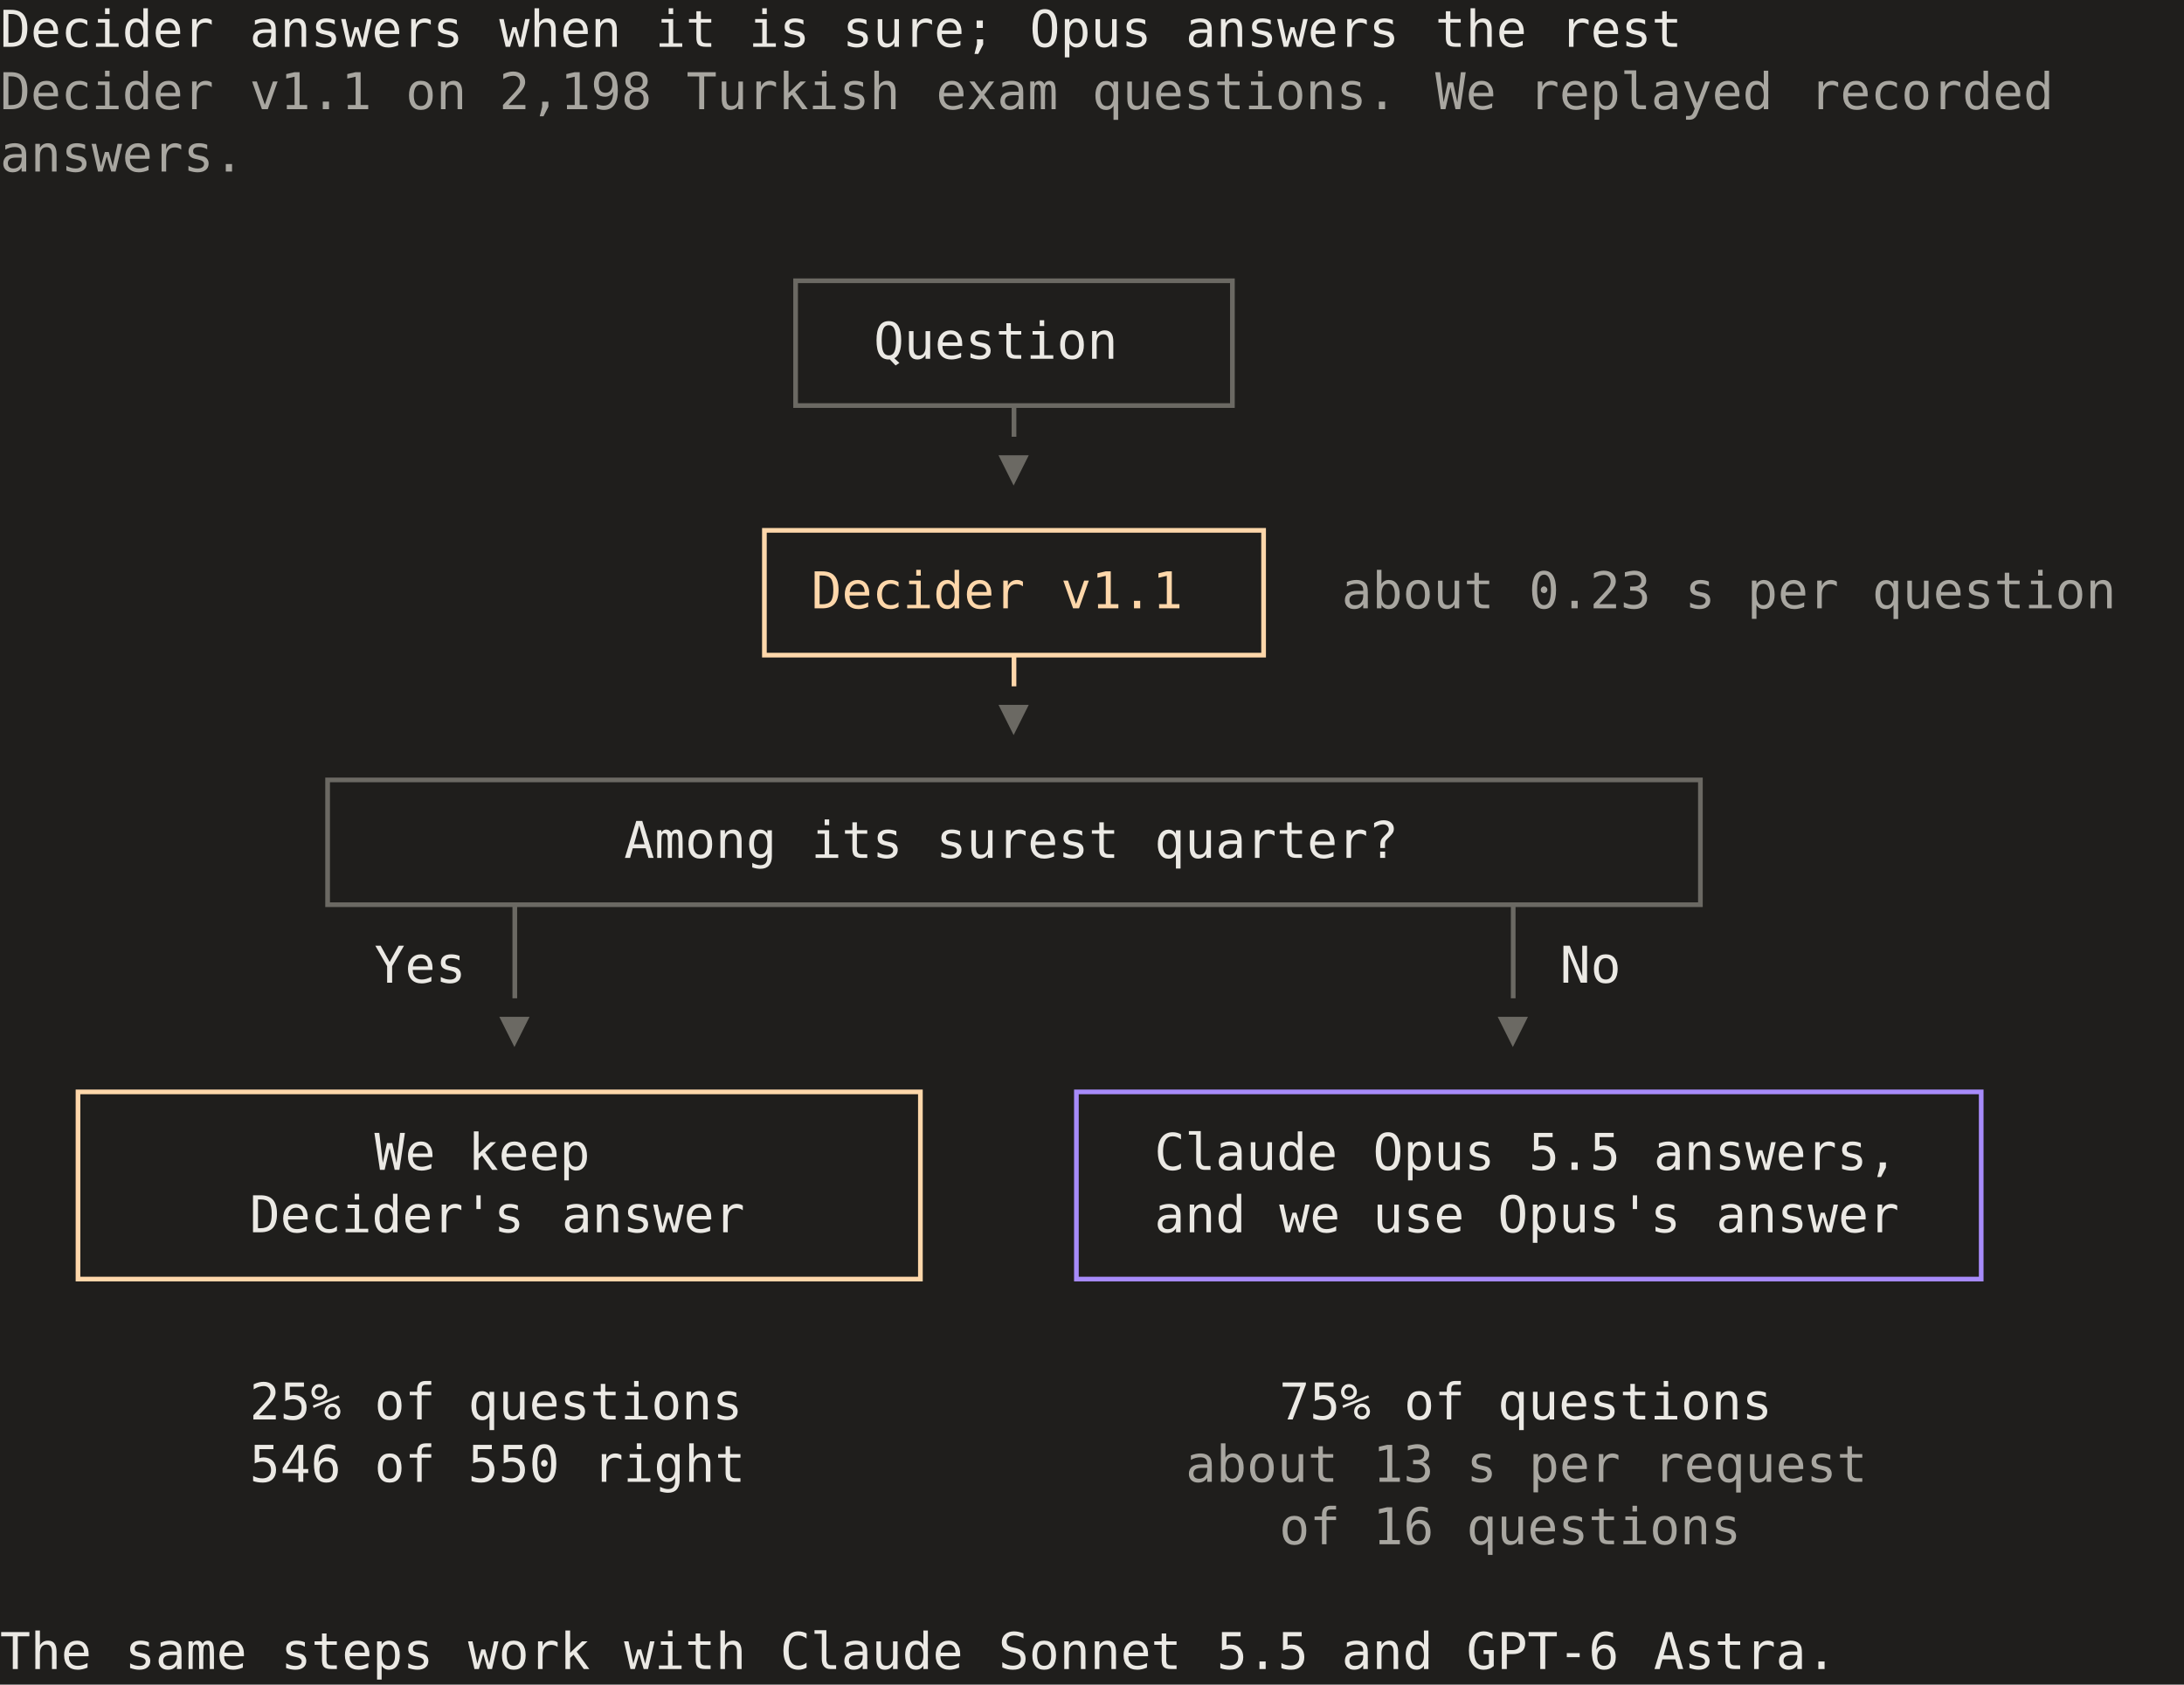
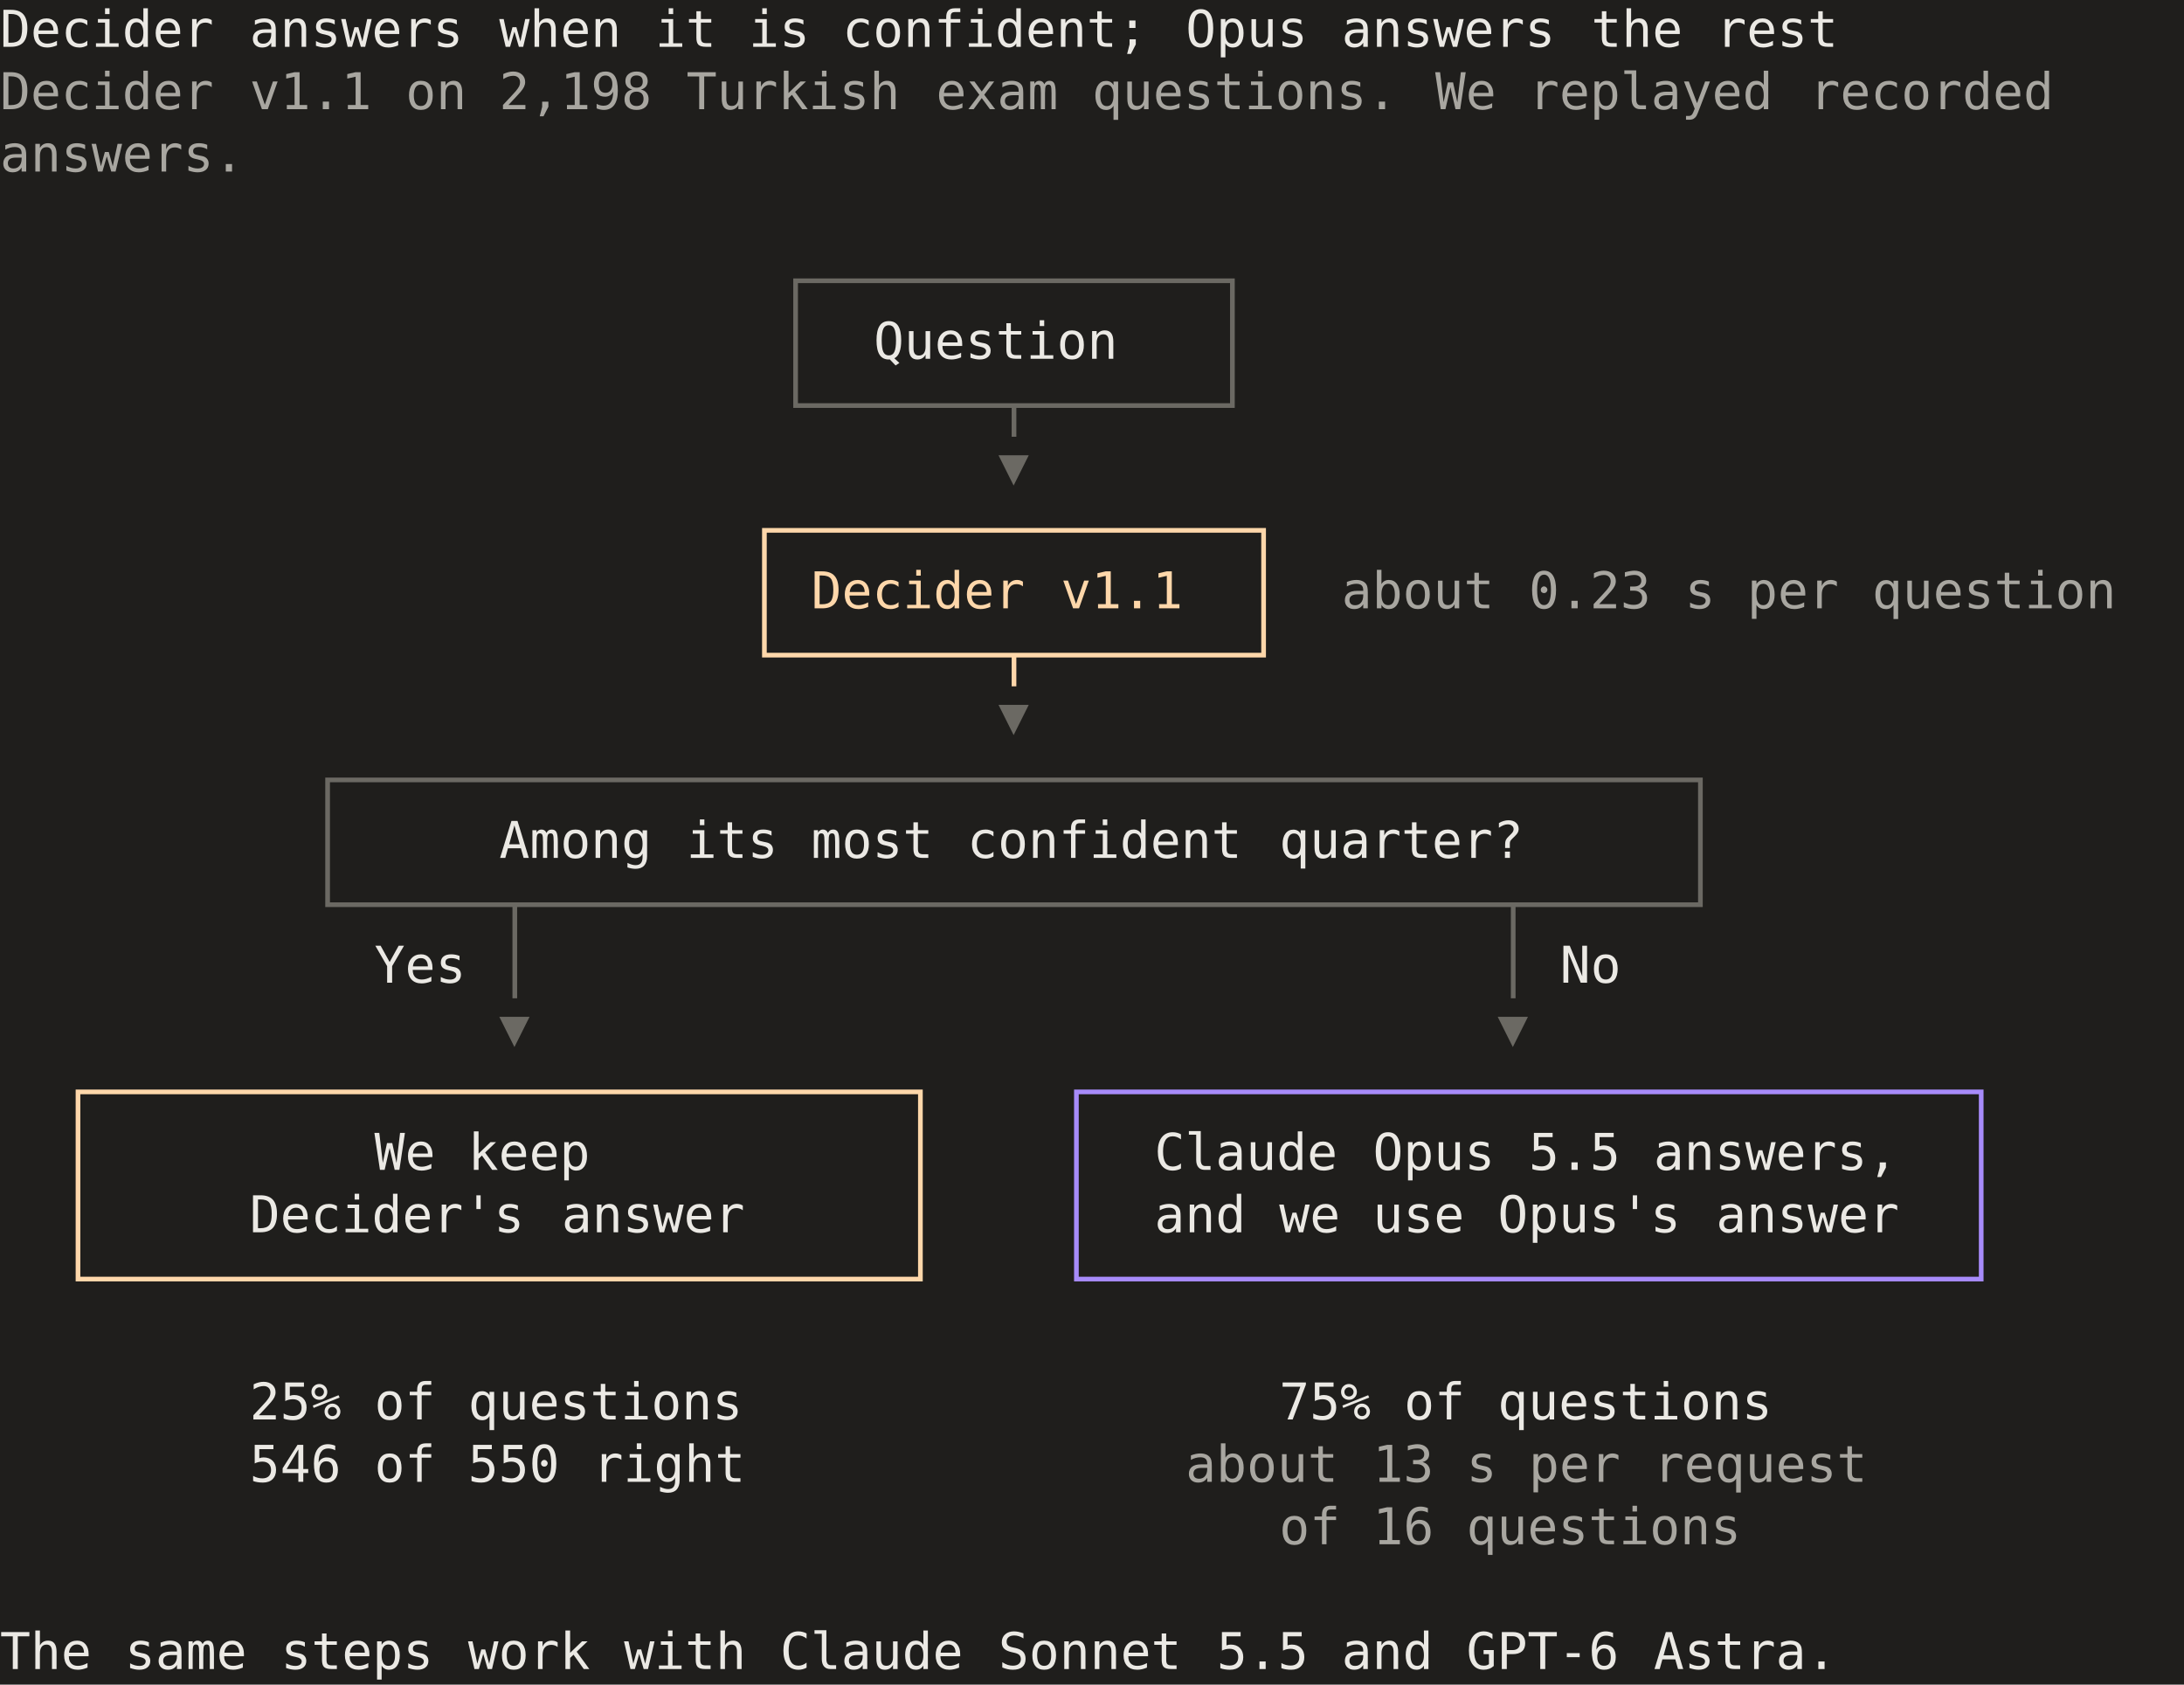
<svg xmlns="http://www.w3.org/2000/svg" viewBox="0 0 560 432" width="560" height="432" role="img">
  <style>text{font:13px ui-monospace,SFMono-Regular,Menlo,Consolas,"DejaVu Sans Mono",monospace;white-space:pre}</style>
  <rect width="560" height="432" fill="#1f1e1c" />
  <path fill="#6b6963" d="M203.4 71.4h1.2v8.6h-1.2zM203.4 71.4h4.6v1.2h-4.6zM208 71.4h4.6v1.2h-4.6zM211.4 71.4h4.6v1.2h-4.6zM216 71.4h4.6v1.2h-4.6zM219.4 71.4h4.6v1.2h-4.6zM224 71.4h4.6v1.2h-4.6zM227.4 71.4h4.6v1.2h-4.6zM232 71.4h4.6v1.2h-4.6zM235.4 71.4h4.6v1.2h-4.6zM240 71.4h4.6v1.2h-4.6zM243.4 71.4h4.6v1.2h-4.6zM248 71.4h4.6v1.2h-4.6zM251.4 71.4h4.6v1.2h-4.6zM256 71.4h4.6v1.2h-4.6zM259.4 71.4h4.6v1.2h-4.6zM264 71.4h4.6v1.2h-4.6zM267.4 71.4h4.6v1.2h-4.6zM272 71.4h4.6v1.2h-4.6zM275.4 71.4h4.6v1.2h-4.6zM280 71.4h4.6v1.2h-4.6zM283.4 71.4h4.6v1.2h-4.6zM288 71.4h4.6v1.2h-4.6zM291.4 71.4h4.6v1.2h-4.6zM296 71.4h4.6v1.2h-4.6zM299.4 71.4h4.6v1.2h-4.6zM304 71.4h4.6v1.2h-4.6zM307.4 71.4h4.6v1.2h-4.6zM315.4 71.4h1.2v8.6h-1.2zM312 71.4h4.6v1.2h-4.6zM203.4 80h1.2v8.6h-1.2zM203.4 87.4h1.2v8.6h-1.2zM315.4 80h1.2v8.6h-1.2zM315.4 87.4h1.2v8.6h-1.2zM203.4 96h1.2v8.6h-1.2zM203.4 103.4h4.6v1.2h-4.6zM208 103.4h4.6v1.2h-4.6zM211.4 103.4h4.6v1.2h-4.6zM216 103.4h4.6v1.2h-4.6zM219.4 103.4h4.6v1.2h-4.6zM224 103.4h4.6v1.2h-4.6zM227.4 103.4h4.6v1.2h-4.6zM232 103.4h4.6v1.2h-4.6zM235.4 103.4h4.6v1.2h-4.6zM240 103.4h4.6v1.2h-4.6zM243.4 103.4h4.6v1.2h-4.6zM248 103.4h4.6v1.2h-4.6zM251.4 103.4h4.6v1.2h-4.6zM259.4 103.4h1.2v8.6h-1.2zM256 103.4h4.6v1.2h-4.6zM259.4 103.4h4.6v1.2h-4.6zM264 103.4h4.6v1.2h-4.6zM267.4 103.4h4.6v1.2h-4.6zM272 103.4h4.6v1.2h-4.6zM275.4 103.4h4.6v1.2h-4.6zM280 103.4h4.6v1.2h-4.6zM283.4 103.4h4.6v1.2h-4.6zM288 103.4h4.6v1.2h-4.6zM291.4 103.4h4.6v1.2h-4.6zM296 103.4h4.6v1.2h-4.6zM299.4 103.4h4.6v1.2h-4.6zM304 103.4h4.6v1.2h-4.6zM307.4 103.4h4.6v1.2h-4.6zM315.4 96h1.2v8.6h-1.2zM312 103.4h4.6v1.2h-4.6zM83.4 199.4h1.2v8.6h-1.2zM83.4 199.4h4.6v1.2h-4.6zM88 199.4h4.6v1.2h-4.6zM91.4 199.4h4.6v1.2h-4.6zM96 199.4h4.6v1.2h-4.6zM99.4 199.4h4.6v1.2h-4.6zM104 199.4h4.6v1.2h-4.6zM107.4 199.4h4.6v1.2h-4.6zM112 199.4h4.6v1.2h-4.6zM115.4 199.4h4.6v1.2h-4.6zM120 199.4h4.6v1.2h-4.6zM123.4 199.4h4.6v1.2h-4.6zM128 199.4h4.6v1.2h-4.6zM131.4 199.4h4.6v1.2h-4.6zM136 199.4h4.6v1.2h-4.6zM139.4 199.4h4.6v1.2h-4.6zM144 199.4h4.6v1.2h-4.6zM147.4 199.4h4.6v1.2h-4.6zM152 199.4h4.6v1.2h-4.6zM155.4 199.4h4.6v1.2h-4.6zM160 199.4h4.6v1.2h-4.6zM163.4 199.4h4.6v1.2h-4.6zM168 199.4h4.6v1.2h-4.6zM171.4 199.4h4.6v1.2h-4.6zM176 199.4h4.6v1.2h-4.6zM179.4 199.4h4.6v1.2h-4.6zM184 199.4h4.6v1.2h-4.6zM187.4 199.4h4.6v1.2h-4.6zM192 199.4h4.6v1.2h-4.6zM195.4 199.4h4.6v1.2h-4.6zM200 199.4h4.6v1.2h-4.6zM203.4 199.4h4.6v1.2h-4.6zM208 199.4h4.6v1.2h-4.6zM211.4 199.4h4.6v1.2h-4.6zM216 199.4h4.6v1.2h-4.6zM219.4 199.4h4.6v1.2h-4.6zM224 199.4h4.6v1.2h-4.6zM227.4 199.4h4.6v1.2h-4.6zM232 199.4h4.6v1.2h-4.6zM235.4 199.4h4.6v1.2h-4.6zM240 199.4h4.6v1.2h-4.6zM243.4 199.4h4.6v1.2h-4.6zM248 199.4h4.6v1.2h-4.6zM251.4 199.4h4.6v1.2h-4.6zM256 199.4h4.6v1.2h-4.6zM259.4 199.4h4.6v1.2h-4.6zM264 199.4h4.6v1.2h-4.6zM267.4 199.4h4.6v1.2h-4.6zM272 199.4h4.6v1.2h-4.6zM275.4 199.4h4.6v1.2h-4.6zM280 199.4h4.6v1.2h-4.6zM283.4 199.4h4.6v1.2h-4.6zM288 199.4h4.6v1.2h-4.6zM291.4 199.4h4.6v1.2h-4.6zM296 199.4h4.6v1.2h-4.6zM299.4 199.4h4.6v1.2h-4.6zM304 199.4h4.6v1.2h-4.6zM307.4 199.4h4.6v1.2h-4.6zM312 199.4h4.6v1.2h-4.6zM315.4 199.4h4.6v1.2h-4.6zM320 199.4h4.6v1.2h-4.6zM323.4 199.4h4.6v1.2h-4.6zM328 199.4h4.6v1.2h-4.6zM331.4 199.4h4.6v1.2h-4.6zM336 199.4h4.6v1.2h-4.6zM339.4 199.4h4.6v1.2h-4.6zM344 199.4h4.6v1.2h-4.6zM347.4 199.4h4.6v1.2h-4.6zM352 199.4h4.6v1.2h-4.6zM355.4 199.4h4.6v1.2h-4.6zM360 199.4h4.6v1.2h-4.6zM363.4 199.4h4.6v1.2h-4.6zM368 199.4h4.6v1.2h-4.6zM371.4 199.4h4.6v1.2h-4.6zM376 199.4h4.6v1.2h-4.6zM379.4 199.4h4.6v1.2h-4.6zM384 199.4h4.6v1.2h-4.6zM387.4 199.4h4.6v1.2h-4.6zM392 199.4h4.6v1.2h-4.6zM395.4 199.4h4.6v1.2h-4.6zM400 199.4h4.6v1.2h-4.6zM403.4 199.4h4.6v1.2h-4.6zM408 199.4h4.6v1.2h-4.6zM411.4 199.4h4.6v1.2h-4.6zM416 199.4h4.6v1.2h-4.6zM419.4 199.4h4.6v1.2h-4.6zM424 199.4h4.6v1.2h-4.6zM427.4 199.4h4.6v1.2h-4.6zM435.4 199.4h1.2v8.6h-1.2zM432 199.4h4.6v1.2h-4.6zM83.4 208h1.2v8.6h-1.2zM83.4 215.4h1.2v8.6h-1.2zM435.4 208h1.2v8.6h-1.2zM435.4 215.4h1.2v8.6h-1.2zM83.4 224h1.2v8.6h-1.2zM83.4 231.4h4.6v1.2h-4.6zM88 231.4h4.6v1.2h-4.6zM91.4 231.4h4.6v1.2h-4.6zM96 231.4h4.6v1.2h-4.6zM99.4 231.4h4.6v1.2h-4.6zM104 231.4h4.6v1.2h-4.6zM107.4 231.4h4.6v1.2h-4.6zM112 231.4h4.6v1.2h-4.6zM115.4 231.4h4.6v1.2h-4.6zM120 231.4h4.6v1.2h-4.6zM123.4 231.4h4.6v1.2h-4.6zM131.4 231.4h1.2v8.6h-1.2zM128 231.4h4.6v1.2h-4.6zM131.4 231.4h4.6v1.2h-4.6zM136 231.4h4.6v1.2h-4.6zM139.4 231.4h4.6v1.2h-4.6zM144 231.4h4.6v1.2h-4.6zM147.4 231.4h4.6v1.2h-4.6zM152 231.4h4.6v1.2h-4.6zM155.4 231.4h4.6v1.2h-4.6zM160 231.4h4.6v1.2h-4.6zM163.4 231.4h4.6v1.2h-4.6zM168 231.4h4.6v1.2h-4.6zM171.4 231.4h4.6v1.2h-4.6zM176 231.4h4.6v1.2h-4.6zM179.4 231.4h4.6v1.2h-4.6zM184 231.4h4.6v1.2h-4.6zM187.4 231.4h4.6v1.2h-4.6zM192 231.4h4.6v1.2h-4.6zM195.4 231.4h4.6v1.2h-4.6zM200 231.4h4.6v1.2h-4.6zM203.4 231.4h4.6v1.2h-4.6zM208 231.4h4.6v1.2h-4.6zM211.4 231.4h4.6v1.2h-4.6zM216 231.4h4.6v1.2h-4.6zM219.4 231.4h4.6v1.2h-4.6zM224 231.4h4.6v1.2h-4.6zM227.4 231.4h4.6v1.2h-4.6zM232 231.4h4.6v1.2h-4.6zM235.4 231.4h4.6v1.2h-4.6zM240 231.4h4.6v1.2h-4.6zM243.4 231.4h4.6v1.2h-4.6zM248 231.4h4.6v1.2h-4.6zM251.4 231.4h4.6v1.2h-4.6zM256 231.4h4.6v1.2h-4.6zM259.4 231.4h4.6v1.2h-4.6zM264 231.4h4.6v1.2h-4.6zM267.4 231.4h4.6v1.2h-4.6zM272 231.4h4.6v1.2h-4.6zM275.4 231.4h4.6v1.2h-4.6zM280 231.4h4.6v1.2h-4.6zM283.4 231.4h4.6v1.2h-4.6zM288 231.4h4.6v1.2h-4.6zM291.4 231.4h4.6v1.2h-4.6zM296 231.4h4.6v1.2h-4.6zM299.4 231.4h4.6v1.2h-4.6zM304 231.4h4.6v1.2h-4.6zM307.4 231.4h4.6v1.2h-4.6zM312 231.4h4.6v1.2h-4.6zM315.4 231.4h4.6v1.2h-4.6zM320 231.4h4.6v1.2h-4.6zM323.4 231.4h4.6v1.2h-4.6zM328 231.4h4.6v1.2h-4.6zM331.4 231.4h4.6v1.2h-4.6zM336 231.4h4.6v1.2h-4.6zM339.4 231.4h4.6v1.2h-4.6zM344 231.4h4.6v1.2h-4.6zM347.4 231.4h4.6v1.2h-4.6zM352 231.4h4.6v1.2h-4.6zM355.4 231.4h4.6v1.2h-4.6zM360 231.4h4.6v1.2h-4.6zM363.4 231.4h4.6v1.2h-4.6zM368 231.4h4.6v1.2h-4.6zM371.4 231.4h4.6v1.2h-4.6zM376 231.4h4.6v1.2h-4.6zM379.4 231.4h4.6v1.2h-4.6zM387.4 231.4h1.2v8.6h-1.2zM384 231.4h4.6v1.2h-4.6zM387.4 231.4h4.6v1.2h-4.6zM392 231.4h4.6v1.2h-4.6zM395.4 231.4h4.6v1.2h-4.6zM400 231.4h4.6v1.2h-4.6zM403.4 231.4h4.6v1.2h-4.6zM408 231.4h4.6v1.2h-4.6zM411.4 231.4h4.6v1.2h-4.6zM416 231.4h4.6v1.2h-4.6zM419.4 231.4h4.6v1.2h-4.6zM424 231.4h4.6v1.2h-4.6zM427.4 231.4h4.6v1.2h-4.6zM435.4 224h1.2v8.6h-1.2zM432 231.4h4.6v1.2h-4.6zM131.4 240h1.2v8.6h-1.2zM131.4 247.4h1.2v8.6h-1.2zM387.4 240h1.2v8.6h-1.2zM387.4 247.4h1.2v8.6h-1.2z" />
  <path fill="#a78bfa" d="M275.4 279.4h1.2v8.6h-1.2zM275.4 279.4h4.6v1.2h-4.6zM280 279.4h4.6v1.2h-4.6zM283.4 279.4h4.6v1.2h-4.6zM288 279.4h4.6v1.2h-4.6zM291.4 279.4h4.6v1.2h-4.6zM296 279.4h4.6v1.2h-4.6zM299.4 279.4h4.6v1.2h-4.6zM304 279.4h4.6v1.2h-4.6zM307.4 279.4h4.6v1.2h-4.6zM312 279.4h4.6v1.2h-4.6zM315.4 279.4h4.6v1.2h-4.6zM320 279.4h4.6v1.2h-4.6zM323.4 279.4h4.6v1.2h-4.6zM328 279.4h4.6v1.2h-4.6zM331.4 279.4h4.6v1.2h-4.6zM336 279.4h4.6v1.2h-4.6zM339.4 279.4h4.6v1.2h-4.6zM344 279.4h4.6v1.2h-4.6zM347.4 279.4h4.6v1.2h-4.6zM352 279.4h4.6v1.2h-4.6zM355.4 279.4h4.6v1.2h-4.6zM360 279.4h4.6v1.2h-4.6zM363.4 279.4h4.6v1.2h-4.6zM368 279.4h4.6v1.2h-4.6zM371.4 279.4h4.6v1.2h-4.6zM376 279.4h4.6v1.2h-4.6zM379.4 279.4h4.6v1.2h-4.6zM384 279.4h4.6v1.2h-4.6zM387.4 279.4h4.6v1.2h-4.6zM392 279.4h4.6v1.2h-4.6zM395.4 279.4h4.6v1.2h-4.6zM400 279.4h4.6v1.2h-4.6zM403.4 279.4h4.6v1.2h-4.6zM408 279.4h4.6v1.2h-4.6zM411.4 279.4h4.6v1.2h-4.6zM416 279.4h4.6v1.2h-4.6zM419.4 279.4h4.6v1.2h-4.6zM424 279.4h4.6v1.2h-4.6zM427.4 279.4h4.6v1.2h-4.6zM432 279.4h4.6v1.2h-4.6zM435.4 279.4h4.6v1.2h-4.6zM440 279.4h4.6v1.2h-4.6zM443.4 279.4h4.6v1.2h-4.6zM448 279.4h4.6v1.2h-4.6zM451.4 279.4h4.6v1.2h-4.6zM456 279.4h4.6v1.2h-4.6zM459.4 279.4h4.6v1.2h-4.6zM464 279.4h4.6v1.2h-4.6zM467.4 279.4h4.6v1.2h-4.6zM472 279.4h4.6v1.2h-4.6zM475.4 279.4h4.6v1.2h-4.6zM480 279.4h4.6v1.2h-4.6zM483.4 279.4h4.6v1.2h-4.6zM488 279.4h4.6v1.2h-4.6zM491.4 279.4h4.6v1.2h-4.6zM496 279.4h4.6v1.2h-4.6zM499.4 279.4h4.6v1.2h-4.6zM507.4 279.4h1.2v8.6h-1.2zM504 279.4h4.6v1.2h-4.6zM275.4 288h1.2v8.6h-1.2zM275.4 295.4h1.2v8.6h-1.2zM507.4 288h1.2v8.6h-1.2zM507.4 295.4h1.2v8.6h-1.2zM275.4 304h1.2v8.6h-1.2zM275.4 311.4h1.2v8.6h-1.2zM507.4 304h1.2v8.6h-1.2zM507.4 311.4h1.2v8.6h-1.2zM275.4 320h1.2v8.6h-1.2zM275.4 327.4h4.6v1.2h-4.6zM280 327.4h4.6v1.2h-4.6zM283.4 327.4h4.6v1.2h-4.6zM288 327.4h4.6v1.2h-4.6zM291.4 327.4h4.6v1.2h-4.6zM296 327.4h4.6v1.2h-4.6zM299.4 327.4h4.6v1.2h-4.6zM304 327.4h4.6v1.2h-4.6zM307.4 327.4h4.6v1.2h-4.6zM312 327.4h4.6v1.2h-4.6zM315.4 327.4h4.6v1.2h-4.6zM320 327.4h4.6v1.2h-4.6zM323.4 327.4h4.6v1.2h-4.6zM328 327.4h4.6v1.2h-4.6zM331.4 327.4h4.6v1.2h-4.6zM336 327.4h4.6v1.2h-4.6zM339.4 327.4h4.6v1.2h-4.6zM344 327.4h4.6v1.2h-4.6zM347.4 327.4h4.6v1.2h-4.6zM352 327.4h4.6v1.2h-4.6zM355.4 327.4h4.6v1.2h-4.6zM360 327.4h4.6v1.2h-4.6zM363.4 327.4h4.6v1.2h-4.6zM368 327.4h4.6v1.2h-4.6zM371.4 327.4h4.6v1.2h-4.6zM376 327.4h4.6v1.2h-4.6zM379.4 327.4h4.6v1.2h-4.6zM384 327.4h4.6v1.2h-4.6zM387.4 327.4h4.6v1.2h-4.6zM392 327.4h4.6v1.2h-4.6zM395.4 327.4h4.6v1.2h-4.6zM400 327.4h4.6v1.2h-4.6zM403.4 327.4h4.6v1.2h-4.6zM408 327.4h4.6v1.2h-4.6zM411.4 327.4h4.6v1.2h-4.6zM416 327.4h4.6v1.2h-4.6zM419.4 327.4h4.6v1.2h-4.6zM424 327.4h4.6v1.2h-4.6zM427.4 327.4h4.6v1.2h-4.6zM432 327.4h4.6v1.2h-4.6zM435.4 327.4h4.6v1.2h-4.6zM440 327.4h4.6v1.2h-4.6zM443.4 327.4h4.6v1.2h-4.6zM448 327.4h4.6v1.2h-4.6zM451.4 327.4h4.6v1.2h-4.6zM456 327.4h4.6v1.2h-4.6zM459.4 327.4h4.6v1.2h-4.6zM464 327.4h4.6v1.2h-4.6zM467.4 327.4h4.6v1.2h-4.6zM472 327.4h4.6v1.2h-4.6zM475.4 327.4h4.6v1.2h-4.6zM480 327.4h4.6v1.2h-4.6zM483.4 327.4h4.6v1.2h-4.6zM488 327.4h4.6v1.2h-4.6zM491.4 327.4h4.6v1.2h-4.6zM496 327.4h4.6v1.2h-4.6zM499.4 327.4h4.6v1.2h-4.6zM507.4 320h1.2v8.6h-1.2zM504 327.4h4.6v1.2h-4.6z" />
  <path fill="#fed7aa" d="M195.4 135.4h1.2v8.6h-1.2zM195.4 135.4h4.6v1.2h-4.6zM200 135.4h4.6v1.2h-4.6zM203.4 135.4h4.6v1.2h-4.6zM208 135.4h4.6v1.2h-4.6zM211.4 135.4h4.6v1.2h-4.6zM216 135.4h4.6v1.2h-4.6zM219.4 135.4h4.6v1.2h-4.6zM224 135.4h4.6v1.2h-4.6zM227.4 135.4h4.6v1.2h-4.6zM232 135.4h4.6v1.2h-4.6zM235.4 135.4h4.6v1.2h-4.6zM240 135.4h4.6v1.2h-4.6zM243.4 135.4h4.6v1.2h-4.6zM248 135.4h4.6v1.2h-4.6zM251.4 135.4h4.6v1.2h-4.6zM256 135.4h4.6v1.2h-4.6zM259.4 135.4h4.6v1.2h-4.6zM264 135.4h4.6v1.2h-4.6zM267.4 135.4h4.6v1.2h-4.6zM272 135.4h4.6v1.2h-4.6zM275.4 135.4h4.6v1.2h-4.6zM280 135.4h4.6v1.2h-4.6zM283.4 135.4h4.6v1.2h-4.6zM288 135.4h4.6v1.2h-4.6zM291.4 135.4h4.6v1.2h-4.6zM296 135.4h4.6v1.2h-4.6zM299.4 135.4h4.6v1.2h-4.6zM304 135.4h4.6v1.2h-4.6zM307.4 135.4h4.6v1.2h-4.6zM312 135.4h4.6v1.2h-4.6zM315.4 135.4h4.6v1.2h-4.6zM323.4 135.4h1.2v8.6h-1.2zM320 135.4h4.6v1.2h-4.6zM195.4 144h1.2v8.6h-1.2zM195.4 151.4h1.2v8.6h-1.2zM323.4 144h1.2v8.6h-1.2zM323.4 151.4h1.2v8.6h-1.2zM195.4 160h1.2v8.6h-1.2zM195.4 167.4h4.6v1.2h-4.6zM200 167.4h4.6v1.2h-4.6zM203.4 167.4h4.6v1.2h-4.6zM208 167.4h4.6v1.2h-4.6zM211.4 167.4h4.6v1.2h-4.6zM216 167.4h4.6v1.2h-4.6zM219.4 167.4h4.6v1.2h-4.6zM224 167.4h4.6v1.2h-4.6zM227.4 167.4h4.6v1.2h-4.6zM232 167.4h4.6v1.2h-4.6zM235.4 167.4h4.6v1.2h-4.6zM240 167.4h4.6v1.2h-4.6zM243.4 167.4h4.6v1.2h-4.6zM248 167.4h4.6v1.2h-4.6zM251.4 167.4h4.6v1.2h-4.6zM259.4 167.4h1.2v8.6h-1.2zM256 167.4h4.6v1.2h-4.6zM259.4 167.4h4.6v1.2h-4.6zM264 167.4h4.6v1.2h-4.6zM267.4 167.4h4.6v1.2h-4.6zM272 167.4h4.6v1.2h-4.6zM275.4 167.4h4.6v1.2h-4.6zM280 167.4h4.6v1.2h-4.6zM283.4 167.4h4.6v1.2h-4.6zM288 167.4h4.6v1.2h-4.6zM291.4 167.4h4.6v1.2h-4.6zM296 167.4h4.6v1.2h-4.6zM299.4 167.4h4.6v1.2h-4.6zM304 167.4h4.6v1.2h-4.6zM307.4 167.4h4.6v1.2h-4.6zM312 167.4h4.6v1.2h-4.6zM315.4 167.4h4.6v1.2h-4.6zM323.4 160h1.2v8.6h-1.2zM320 167.4h4.6v1.2h-4.6zM19.4 279.4h1.2v8.6h-1.2zM19.4 279.4h4.6v1.2h-4.6zM24 279.4h4.6v1.2h-4.6zM27.4 279.4h4.6v1.2h-4.6zM32 279.4h4.6v1.2h-4.6zM35.4 279.4h4.6v1.2h-4.6zM40 279.4h4.6v1.2h-4.6zM43.4 279.4h4.6v1.2h-4.6zM48 279.4h4.6v1.2h-4.6zM51.4 279.4h4.6v1.2h-4.6zM56 279.4h4.6v1.2h-4.6zM59.4 279.4h4.6v1.2h-4.6zM64 279.4h4.6v1.2h-4.6zM67.4 279.4h4.6v1.2h-4.6zM72 279.4h4.6v1.2h-4.6zM75.4 279.4h4.6v1.2h-4.6zM80 279.4h4.6v1.2h-4.6zM83.4 279.4h4.6v1.2h-4.6zM88 279.4h4.6v1.2h-4.6zM91.4 279.4h4.6v1.2h-4.6zM96 279.4h4.6v1.2h-4.6zM99.4 279.4h4.6v1.2h-4.6zM104 279.4h4.6v1.2h-4.6zM107.4 279.4h4.6v1.2h-4.6zM112 279.4h4.6v1.2h-4.6zM115.4 279.4h4.6v1.2h-4.6zM120 279.4h4.6v1.2h-4.6zM123.4 279.4h4.6v1.2h-4.6zM128 279.4h4.6v1.2h-4.6zM131.4 279.4h4.6v1.2h-4.6zM136 279.4h4.6v1.2h-4.6zM139.4 279.4h4.6v1.2h-4.6zM144 279.4h4.6v1.2h-4.6zM147.4 279.4h4.6v1.2h-4.6zM152 279.4h4.6v1.2h-4.6zM155.4 279.4h4.6v1.2h-4.6zM160 279.4h4.6v1.2h-4.6zM163.4 279.4h4.6v1.2h-4.6zM168 279.4h4.6v1.2h-4.6zM171.4 279.4h4.6v1.2h-4.6zM176 279.4h4.6v1.2h-4.6zM179.4 279.4h4.6v1.2h-4.6zM184 279.4h4.6v1.2h-4.6zM187.4 279.4h4.6v1.2h-4.6zM192 279.4h4.6v1.2h-4.6zM195.4 279.4h4.6v1.2h-4.6zM200 279.4h4.6v1.2h-4.6zM203.4 279.4h4.6v1.2h-4.6zM208 279.4h4.6v1.2h-4.6zM211.4 279.4h4.6v1.2h-4.6zM216 279.4h4.6v1.2h-4.6zM219.4 279.4h4.6v1.2h-4.6zM224 279.4h4.6v1.2h-4.6zM227.4 279.4h4.6v1.2h-4.6zM235.4 279.4h1.2v8.6h-1.2zM232 279.4h4.6v1.2h-4.6zM19.4 288h1.2v8.6h-1.2zM19.4 295.4h1.2v8.6h-1.2zM235.4 288h1.2v8.6h-1.2zM235.4 295.4h1.2v8.6h-1.2zM19.4 304h1.2v8.6h-1.2zM19.4 311.4h1.2v8.6h-1.2zM235.4 304h1.2v8.6h-1.2zM235.4 311.4h1.2v8.6h-1.2zM19.4 320h1.2v8.6h-1.2zM19.4 327.4h4.6v1.2h-4.6zM24 327.4h4.6v1.2h-4.6zM27.4 327.4h4.6v1.2h-4.6zM32 327.4h4.6v1.2h-4.6zM35.4 327.4h4.6v1.2h-4.6zM40 327.4h4.6v1.2h-4.6zM43.4 327.4h4.6v1.2h-4.6zM48 327.4h4.6v1.2h-4.6zM51.4 327.4h4.6v1.2h-4.6zM56 327.4h4.6v1.2h-4.6zM59.4 327.4h4.6v1.2h-4.6zM64 327.4h4.6v1.2h-4.6zM67.4 327.4h4.6v1.2h-4.6zM72 327.4h4.6v1.2h-4.6zM75.4 327.4h4.6v1.2h-4.6zM80 327.4h4.6v1.2h-4.6zM83.4 327.4h4.6v1.2h-4.6zM88 327.4h4.6v1.2h-4.6zM91.4 327.4h4.6v1.2h-4.6zM96 327.4h4.6v1.2h-4.6zM99.4 327.4h4.6v1.2h-4.6zM104 327.4h4.6v1.2h-4.6zM107.4 327.4h4.6v1.2h-4.6zM112 327.4h4.6v1.2h-4.6zM115.4 327.4h4.6v1.2h-4.6zM120 327.4h4.6v1.2h-4.6zM123.4 327.4h4.6v1.2h-4.6zM128 327.4h4.6v1.2h-4.6zM131.4 327.4h4.6v1.2h-4.6zM136 327.4h4.6v1.2h-4.6zM139.4 327.4h4.6v1.2h-4.6zM144 327.4h4.6v1.2h-4.6zM147.4 327.4h4.6v1.2h-4.6zM152 327.4h4.6v1.2h-4.6zM155.4 327.4h4.6v1.2h-4.6zM160 327.4h4.6v1.2h-4.6zM163.4 327.4h4.6v1.2h-4.6zM168 327.4h4.6v1.2h-4.6zM171.4 327.4h4.6v1.2h-4.6zM176 327.4h4.6v1.2h-4.6zM179.4 327.4h4.6v1.2h-4.6zM184 327.4h4.6v1.2h-4.6zM187.4 327.4h4.6v1.2h-4.6zM192 327.4h4.6v1.2h-4.6zM195.4 327.4h4.6v1.2h-4.6zM200 327.4h4.6v1.2h-4.6zM203.4 327.4h4.6v1.2h-4.6zM208 327.4h4.6v1.2h-4.6zM211.4 327.4h4.6v1.2h-4.6zM216 327.4h4.6v1.2h-4.6zM219.4 327.4h4.6v1.2h-4.6zM224 327.4h4.6v1.2h-4.6zM227.4 327.4h4.6v1.2h-4.6zM235.4 320h1.2v8.6h-1.2zM232 327.4h4.6v1.2h-4.6z" />
  <text x="0 8 16 24 32 40 48" y="12" fill="#ebe9e4" font-weight="600">Decider</text>
  <text x="64 72 80 88 96 104 112" y="12" fill="#ebe9e4" font-weight="600">answers</text>
  <text x="128 136 144 152" y="12" fill="#ebe9e4" font-weight="600">when</text>
  <text x="168 176" y="12" fill="#ebe9e4" font-weight="600">it</text>
  <text x="192 200" y="12" fill="#ebe9e4" font-weight="600">is</text>
-   <text x="216 224 232 240 248" y="12" fill="#ebe9e4" font-weight="600">sure;</text>
-   <text x="264 272 280 288" y="12" fill="#ebe9e4" font-weight="600">Opus</text>
-   <text x="304 312 320 328 336 344 352" y="12" fill="#ebe9e4" font-weight="600">answers</text>
-   <text x="368 376 384" y="12" fill="#ebe9e4" font-weight="600">the</text>
-   <text x="400 408 416 424" y="12" fill="#ebe9e4" font-weight="600">rest</text>
+   <text x="216 224 232 240 248 256 264 272 280 288" y="12" fill="#ebe9e4" font-weight="600">confident;</text>
+   <text x="304 312 320 328" y="12" fill="#ebe9e4" font-weight="600">Opus</text>
+   <text x="344 352 360 368 376 384 392" y="12" fill="#ebe9e4" font-weight="600">answers</text>
+   <text x="408 416 424" y="12" fill="#ebe9e4" font-weight="600">the</text>
+   <text x="440 448 456 464" y="12" fill="#ebe9e4" font-weight="600">rest</text>
  <text x="0 8 16 24 32 40 48" y="28" fill="#a8a6a0">Decider</text>
  <text x="64 72 80 88" y="28" fill="#a8a6a0">v1.1</text>
  <text x="104 112" y="28" fill="#a8a6a0">on</text>
  <text x="128 136 144 152 160" y="28" fill="#a8a6a0">2,198</text>
  <text x="176 184 192 200 208 216 224" y="28" fill="#a8a6a0">Turkish</text>
  <text x="240 248 256 264" y="28" fill="#a8a6a0">exam</text>
  <text x="280 288 296 304 312 320 328 336 344 352" y="28" fill="#a8a6a0">questions.</text>
  <text x="368 376" y="28" fill="#a8a6a0">We</text>
  <text x="392 400 408 416 424 432 440 448" y="28" fill="#a8a6a0">replayed</text>
  <text x="464 472 480 488 496 504 512 520" y="28" fill="#a8a6a0">recorded</text>
  <text x="0 8 16 24 32 40 48 56" y="44" fill="#a8a6a0">answers.</text>
  <text x="224 232 240 248 256 264 272 280" y="92" fill="#ebe9e4">Question</text>
  <text x="256" y="124" fill="#6b6963">▼</text>
  <text x="208 216 224 232 240 248 256" y="156" fill="#fed7aa" font-weight="600">Decider</text>
  <text x="272 280 288 296" y="156" fill="#fed7aa" font-weight="600">v1.1</text>
  <text x="344 352 360 368 376" y="156" fill="#a8a6a0">about</text>
  <text x="392 400 408 416" y="156" fill="#a8a6a0">0.23</text>
  <text x="432" y="156" fill="#a8a6a0">s</text>
  <text x="448 456 464" y="156" fill="#a8a6a0">per</text>
  <text x="480 488 496 504 512 520 528 536" y="156" fill="#a8a6a0">question</text>
  <text x="256" y="188" fill="#6b6963">▼</text>
-   <text x="160 168 176 184 192" y="220" fill="#ebe9e4" font-weight="600">Among</text>
-   <text x="208 216 224" y="220" fill="#ebe9e4" font-weight="600">its</text>
-   <text x="240 248 256 264 272 280" y="220" fill="#ebe9e4" font-weight="600">surest</text>
-   <text x="296 304 312 320 328 336 344 352" y="220" fill="#ebe9e4" font-weight="600">quarter?</text>
+   <text x="128 136 144 152 160" y="220" fill="#ebe9e4" font-weight="600">Among</text>
+   <text x="176 184 192" y="220" fill="#ebe9e4" font-weight="600">its</text>
+   <text x="208 216 224 232" y="220" fill="#ebe9e4" font-weight="600">most</text>
+   <text x="248 256 264 272 280 288 296 304 312" y="220" fill="#ebe9e4" font-weight="600">confident</text>
+   <text x="328 336 344 352 360 368 376 384" y="220" fill="#ebe9e4" font-weight="600">quarter?</text>
  <text x="96 104 112" y="252" fill="#ebe9e4" font-weight="600">Yes</text>
  <text x="400 408" y="252" fill="#ebe9e4" font-weight="600">No</text>
  <text x="128" y="268" fill="#6b6963">▼</text>
  <text x="384" y="268" fill="#6b6963">▼</text>
  <text x="96 104" y="300" fill="#ebe9e4">We</text>
  <text x="120 128 136 144" y="300" fill="#ebe9e4">keep</text>
  <text x="296 304 312 320 328 336" y="300" fill="#ebe9e4">Claude</text>
  <text x="352 360 368 376" y="300" fill="#ebe9e4">Opus</text>
  <text x="392 400 408" y="300" fill="#ebe9e4">5.5</text>
  <text x="424 432 440 448 456 464 472 480" y="300" fill="#ebe9e4">answers,</text>
  <text x="64 72 80 88 96 104 112 120 128" y="316" fill="#ebe9e4">Decider's</text>
  <text x="144 152 160 168 176 184" y="316" fill="#ebe9e4">answer</text>
  <text x="296 304 312" y="316" fill="#ebe9e4">and</text>
  <text x="328 336" y="316" fill="#ebe9e4">we</text>
  <text x="352 360 368" y="316" fill="#ebe9e4">use</text>
  <text x="384 392 400 408 416 424" y="316" fill="#ebe9e4">Opus's</text>
  <text x="440 448 456 464 472 480" y="316" fill="#ebe9e4">answer</text>
  <text x="64 72 80" y="364" fill="#ebe9e4" font-weight="600">25%</text>
  <text x="96 104" y="364" fill="#ebe9e4" font-weight="600">of</text>
  <text x="120 128 136 144 152 160 168 176 184" y="364" fill="#ebe9e4" font-weight="600">questions</text>
  <text x="328 336 344" y="364" fill="#ebe9e4" font-weight="600">75%</text>
  <text x="360 368" y="364" fill="#ebe9e4" font-weight="600">of</text>
  <text x="384 392 400 408 416 424 432 440 448" y="364" fill="#ebe9e4" font-weight="600">questions</text>
  <text x="64 72 80" y="380" fill="#ebe9e4">546</text>
  <text x="96 104" y="380" fill="#ebe9e4">of</text>
  <text x="120 128 136" y="380" fill="#ebe9e4">550</text>
  <text x="152 160 168 176 184" y="380" fill="#ebe9e4">right</text>
  <text x="304 312 320 328 336" y="380" fill="#a8a6a0">about</text>
  <text x="352 360" y="380" fill="#a8a6a0">13</text>
  <text x="376" y="380" fill="#a8a6a0">s</text>
  <text x="392 400 408" y="380" fill="#a8a6a0">per</text>
  <text x="424 432 440 448 456 464 472" y="380" fill="#a8a6a0">request</text>
  <text x="328 336" y="396" fill="#a8a6a0">of</text>
  <text x="352 360" y="396" fill="#a8a6a0">16</text>
  <text x="376 384 392 400 408 416 424 432 440" y="396" fill="#a8a6a0">questions</text>
  <text x="0 8 16" y="428" fill="#ebe9e4">The</text>
  <text x="32 40 48 56" y="428" fill="#ebe9e4">same</text>
  <text x="72 80 88 96 104" y="428" fill="#ebe9e4">steps</text>
  <text x="120 128 136 144" y="428" fill="#ebe9e4">work</text>
  <text x="160 168 176 184" y="428" fill="#ebe9e4">with</text>
  <text x="200 208 216 224 232 240" y="428" fill="#ebe9e4">Claude</text>
  <text x="256 264 272 280 288 296" y="428" fill="#ebe9e4">Sonnet</text>
  <text x="312 320 328" y="428" fill="#ebe9e4">5.5</text>
  <text x="344 352 360" y="428" fill="#ebe9e4">and</text>
  <text x="376 384 392 400 408" y="428" fill="#ebe9e4">GPT-6</text>
  <text x="424 432 440 448 456 464" y="428" fill="#ebe9e4">Astra.</text>
</svg>
